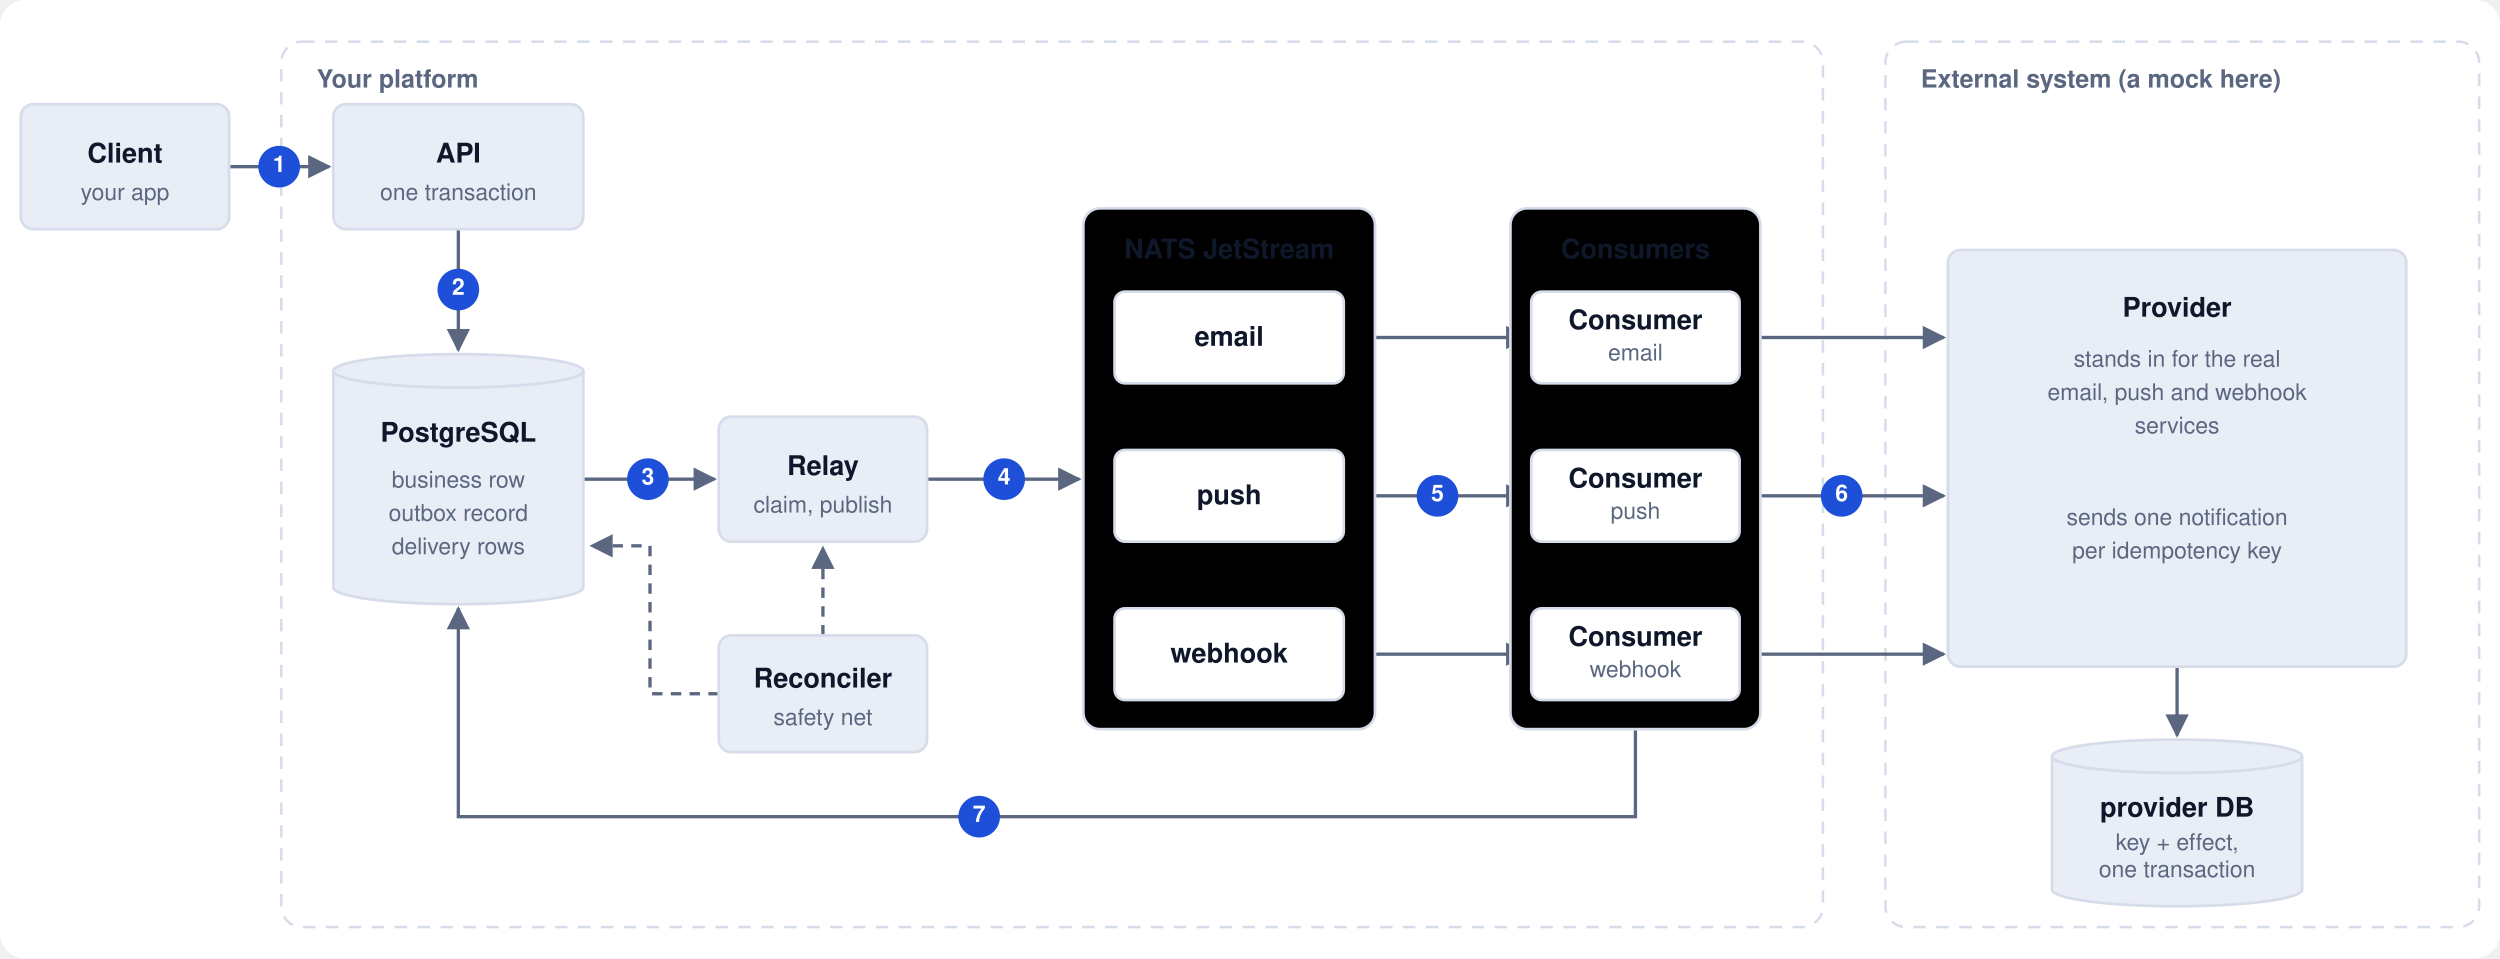
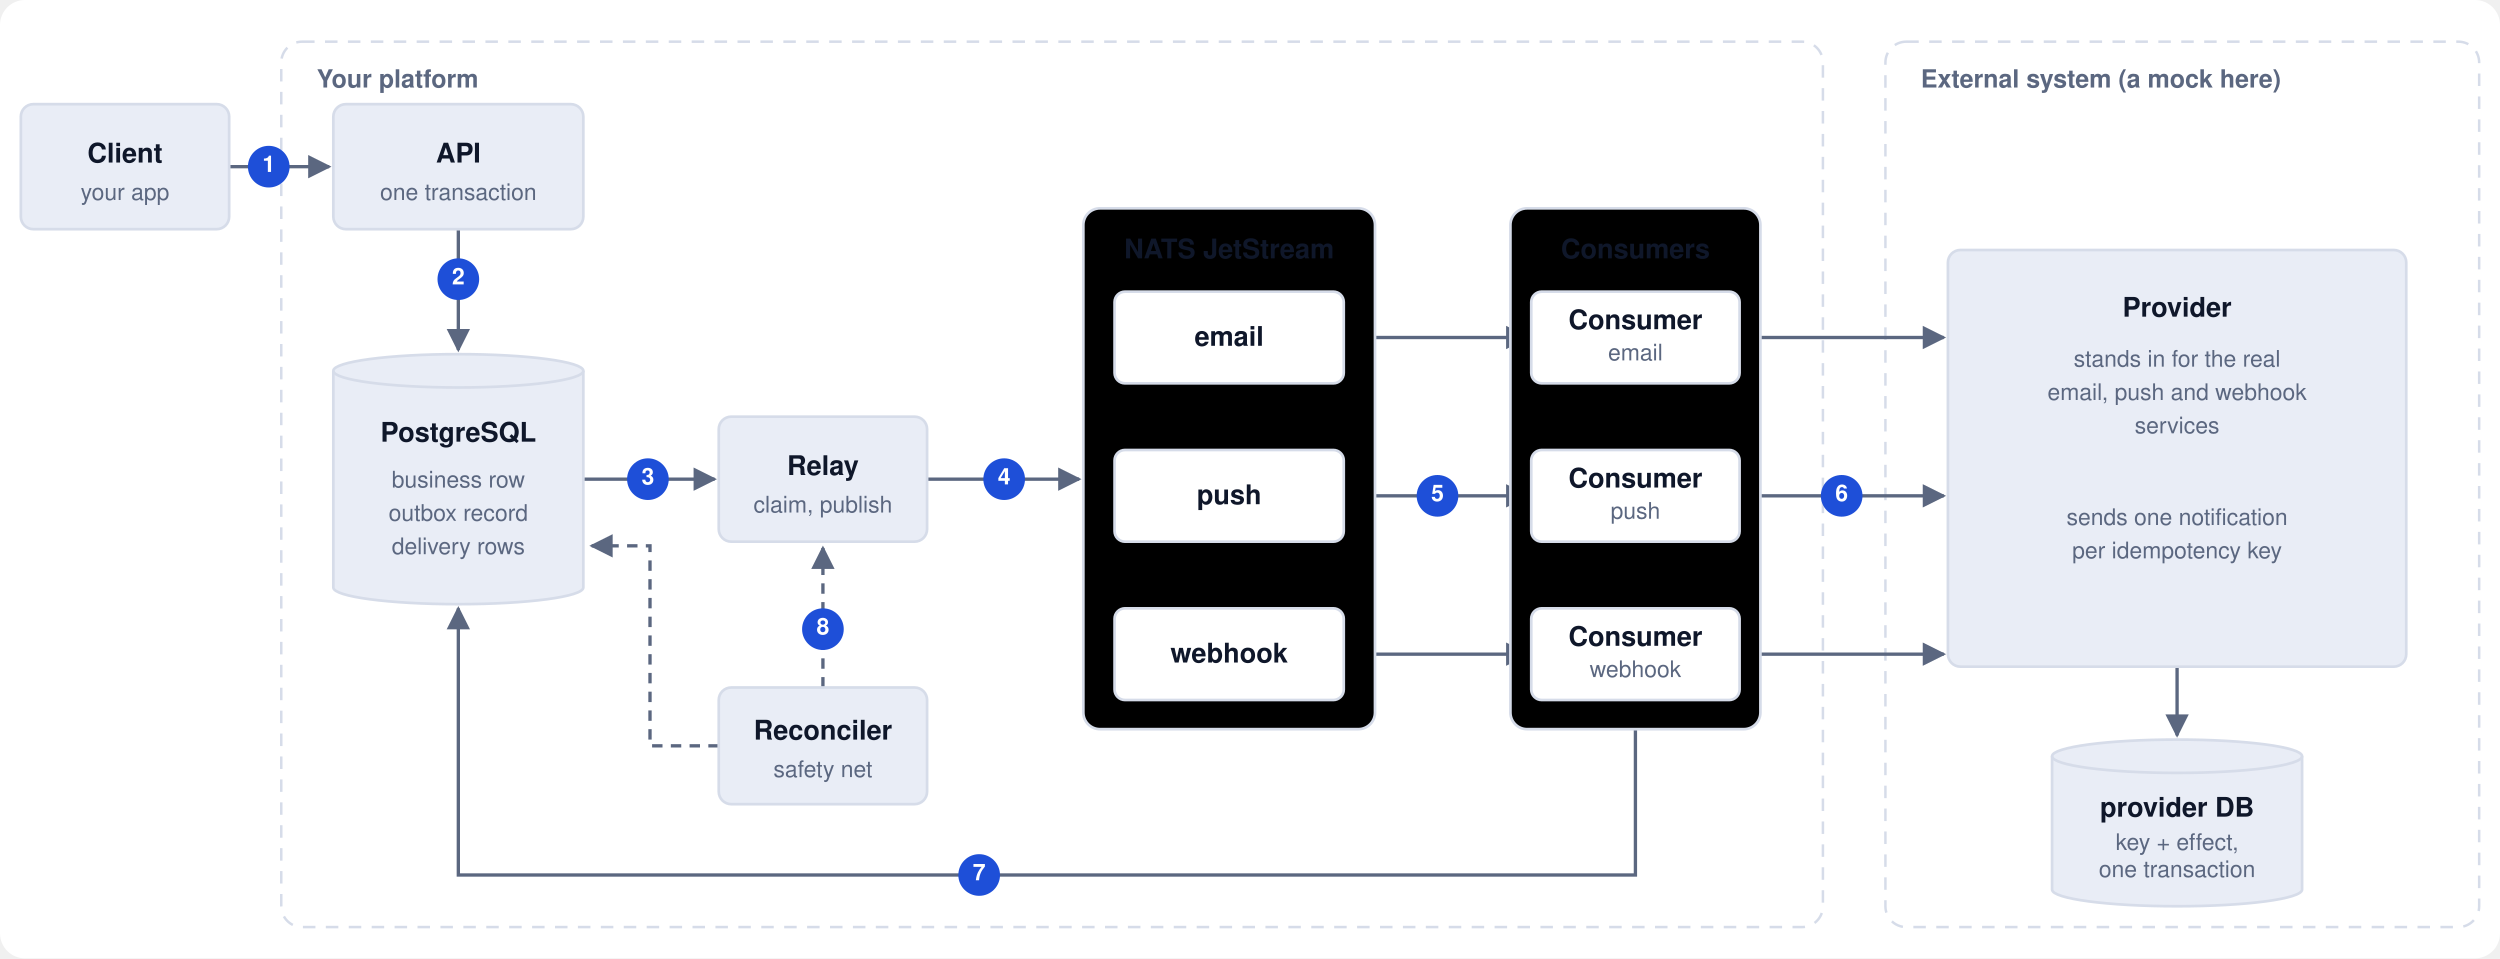
<svg xmlns="http://www.w3.org/2000/svg" viewBox="0 0 1200 460" role="group" aria-label="Diagram: a client sends an event to the API, which saves it in PostgreSQL; a relay publishes it to NATS JetStream; one consumer per channel calls the provider, which sends it once per idempotency key." width="1200" height="460" font-family="Segoe UI, system-ui, -apple-system, Helvetica, Arial, sans-serif">
  <rect width="1200" height="460" fill="#ffffff" rx="12" />
  <defs style="fill:rgb(0, 0, 0);stroke:none;stroke-width:1px;stroke-dasharray:none;font-size:14px;font-weight:400;text-anchor:start;">
    <marker id="flow-arrow" viewBox="0 0 10 10" refX="9" refY="5" markerWidth="7" markerHeight="7" orient="auto" style="fill:rgb(0, 0, 0);stroke:none;stroke-width:1px;stroke-dasharray:none;font-size:14px;font-weight:400;text-anchor:start;">
      <path d="M0,0 L10,5 L0,10 z" style="fill:rgb(91, 103, 128);stroke:none;stroke-width:1px;stroke-dasharray:none;font-size:14px;font-weight:400;text-anchor:start;" />
    </marker>
  </defs>
  <rect x="135" y="20" width="740" height="425" rx="14" style="fill:none;stroke:rgb(214, 220, 233);stroke-width:1.2px;stroke-dasharray:6px, 5px;font-size:14px;font-weight:400;text-anchor:start;rx:10px;" />
  <text x="152" y="42" style="fill:rgb(91, 103, 128);stroke:none;stroke-width:1px;stroke-dasharray:none;font-size:12px;font-weight:600;text-anchor:start;">Your platform</text>
  <rect x="905" y="20" width="285" height="425" rx="14" style="fill:none;stroke:rgb(214, 220, 233);stroke-width:1.2px;stroke-dasharray:6px, 5px;font-size:14px;font-weight:400;text-anchor:start;rx:10px;" />
  <text x="922" y="42" style="fill:rgb(91, 103, 128);stroke:none;stroke-width:1px;stroke-dasharray:none;font-size:12px;font-weight:600;text-anchor:start;">External system (a mock here)</text>
  <path d="M110,80 H158" style="fill:none;stroke:rgb(91, 103, 128);stroke-width:1.6px;stroke-dasharray:none;font-size:14px;font-weight:400;text-anchor:start;marker-end:url(#flow-arrow);" />
  <path d="M220,110 V168" style="fill:none;stroke:rgb(91, 103, 128);stroke-width:1.6px;stroke-dasharray:none;font-size:14px;font-weight:400;text-anchor:start;marker-end:url(#flow-arrow);" />
  <path d="M280,230 H343" style="fill:none;stroke:rgb(91, 103, 128);stroke-width:1.6px;stroke-dasharray:none;font-size:14px;font-weight:400;text-anchor:start;marker-end:url(#flow-arrow);" />
  <path d="M445,230 H518" style="fill:none;stroke:rgb(91, 103, 128);stroke-width:1.6px;stroke-dasharray:none;font-size:14px;font-weight:400;text-anchor:start;marker-end:url(#flow-arrow);" />
  <path d="M645,162 H733" style="fill:none;stroke:rgb(91, 103, 128);stroke-width:1.6px;stroke-dasharray:none;font-size:14px;font-weight:400;text-anchor:start;marker-end:url(#flow-arrow);" />
  <path d="M645,238 H733" style="fill:none;stroke:rgb(91, 103, 128);stroke-width:1.6px;stroke-dasharray:none;font-size:14px;font-weight:400;text-anchor:start;marker-end:url(#flow-arrow);" />
  <path d="M645,314 H733" style="fill:none;stroke:rgb(91, 103, 128);stroke-width:1.6px;stroke-dasharray:none;font-size:14px;font-weight:400;text-anchor:start;marker-end:url(#flow-arrow);" />
  <path d="M835,162 H933" style="fill:none;stroke:rgb(91, 103, 128);stroke-width:1.6px;stroke-dasharray:none;font-size:14px;font-weight:400;text-anchor:start;marker-end:url(#flow-arrow);" />
  <path d="M835,238 H933" style="fill:none;stroke:rgb(91, 103, 128);stroke-width:1.6px;stroke-dasharray:none;font-size:14px;font-weight:400;text-anchor:start;marker-end:url(#flow-arrow);" />
  <path d="M835,314 H933" style="fill:none;stroke:rgb(91, 103, 128);stroke-width:1.6px;stroke-dasharray:none;font-size:14px;font-weight:400;text-anchor:start;marker-end:url(#flow-arrow);" />
  <path d="M1045,320 V353" style="fill:none;stroke:rgb(91, 103, 128);stroke-width:1.6px;stroke-dasharray:none;font-size:14px;font-weight:400;text-anchor:start;marker-end:url(#flow-arrow);" />
-   <path d="M785,350 V392 H220 V292" style="fill:none;stroke:rgb(91, 103, 128);stroke-width:1.6px;stroke-dasharray:none;font-size:14px;font-weight:400;text-anchor:start;marker-end:url(#flow-arrow);" />
+   <path d="M785,350 V420 H220 V292" style="fill:none;stroke:rgb(91, 103, 128);stroke-width:1.6px;stroke-dasharray:none;font-size:14px;font-weight:400;text-anchor:start;marker-end:url(#flow-arrow);" />
  <g style="fill:rgb(0, 0, 0);stroke:none;stroke-width:1px;stroke-dasharray:none;font-size:14px;font-weight:400;text-anchor:start;">
    <rect x="10" y="50" width="100" height="60" rx="10" style="fill:rgb(233, 237, 246);stroke:rgb(214, 220, 233);stroke-width:1.3px;stroke-dasharray:none;font-size:14px;font-weight:400;text-anchor:start;rx:6px;" />
    <text x="60" y="78" style="fill:rgb(15, 23, 42);stroke:none;stroke-width:1px;stroke-dasharray:none;font-size:13px;font-weight:600;text-anchor:middle;">Client</text>
    <text x="60" y="96" style="fill:rgb(91, 103, 128);stroke:none;stroke-width:1px;stroke-dasharray:none;font-size:11px;font-weight:400;text-anchor:middle;">your app</text>
  </g>
  <g style="fill:rgb(0, 0, 0);stroke:none;stroke-width:1px;stroke-dasharray:none;font-size:14px;font-weight:400;text-anchor:start;">
    <rect x="160" y="50" width="120" height="60" rx="10" style="fill:rgb(233, 237, 246);stroke:rgb(214, 220, 233);stroke-width:1.3px;stroke-dasharray:none;font-size:14px;font-weight:400;text-anchor:start;rx:6px;" />
    <text x="220" y="78" style="fill:rgb(15, 23, 42);stroke:none;stroke-width:1px;stroke-dasharray:none;font-size:13px;font-weight:600;text-anchor:middle;">API</text>
    <text x="220" y="96" style="fill:rgb(91, 103, 128);stroke:none;stroke-width:1px;stroke-dasharray:none;font-size:11px;font-weight:400;text-anchor:middle;">one transaction</text>
  </g>
  <g style="fill:rgb(0, 0, 0);stroke:none;stroke-width:1px;stroke-dasharray:none;font-size:14px;font-weight:400;text-anchor:start;">
    <path d="M160,178 a60,8 0 0 1 120,0 v104 a60,8 0 0 1 -120,0 z" style="fill:rgb(233, 237, 246);stroke:rgb(214, 220, 233);stroke-width:1.3px;stroke-dasharray:none;font-size:14px;font-weight:400;text-anchor:start;" />
    <path d="M160,178 a60,8 0 0 0 120,0" style="fill:none;stroke:rgb(214, 220, 233);stroke-width:1.3px;stroke-dasharray:none;font-size:14px;font-weight:400;text-anchor:start;" />
    <text x="220" y="212" style="fill:rgb(15, 23, 42);stroke:none;stroke-width:1px;stroke-dasharray:none;font-size:13px;font-weight:600;text-anchor:middle;">PostgreSQL</text>
    <text x="220" y="234" style="fill:rgb(91, 103, 128);stroke:none;stroke-width:1px;stroke-dasharray:none;font-size:11px;font-weight:400;text-anchor:middle;">business row</text>
    <text x="220" y="250" style="fill:rgb(91, 103, 128);stroke:none;stroke-width:1px;stroke-dasharray:none;font-size:11px;font-weight:400;text-anchor:middle;">outbox record</text>
    <text x="220" y="266" style="fill:rgb(91, 103, 128);stroke:none;stroke-width:1px;stroke-dasharray:none;font-size:11px;font-weight:400;text-anchor:middle;">delivery rows</text>
  </g>
  <g style="fill:rgb(0, 0, 0);stroke:none;stroke-width:1px;stroke-dasharray:none;font-size:14px;font-weight:400;text-anchor:start;">
    <rect x="345" y="200" width="100" height="60" rx="10" style="fill:rgb(233, 237, 246);stroke:rgb(214, 220, 233);stroke-width:1.3px;stroke-dasharray:none;font-size:14px;font-weight:400;text-anchor:start;rx:6px;" />
    <text x="395" y="228" style="fill:rgb(15, 23, 42);stroke:none;stroke-width:1px;stroke-dasharray:none;font-size:13px;font-weight:600;text-anchor:middle;">Relay</text>
    <text x="395" y="246" style="fill:rgb(91, 103, 128);stroke:none;stroke-width:1px;stroke-dasharray:none;font-size:11px;font-weight:400;text-anchor:middle;">claim, publish</text>
  </g>
  <g style="fill:rgb(0, 0, 0);stroke:none;stroke-width:1px;stroke-dasharray:none;font-size:14px;font-weight:400;text-anchor:start;">
    <rect x="520" y="100" width="140" height="250" rx="12" style="fill:color(srgb 0.914 0.929 0.965 / 0.6);stroke:rgb(214, 220, 233);stroke-width:1.3px;stroke-dasharray:none;font-size:14px;font-weight:400;text-anchor:start;rx:8px;" />
    <text x="590" y="124" style="fill:rgb(15, 23, 42);stroke:none;stroke-width:1px;stroke-dasharray:none;font-size:13px;font-weight:600;text-anchor:middle;">NATS JetStream</text>
    <rect x="535" y="140" width="110" height="44" rx="8" style="fill:rgb(255, 255, 255);stroke:rgb(214, 220, 233);stroke-width:1.3px;stroke-dasharray:none;font-size:14px;font-weight:400;text-anchor:start;rx:5px;" />
    <text x="590" y="166" style="fill:rgb(15, 23, 42);stroke:none;stroke-width:1px;stroke-dasharray:none;font-size:13px;font-weight:600;text-anchor:middle;">email</text>
    <rect x="535" y="216" width="110" height="44" rx="8" style="fill:rgb(255, 255, 255);stroke:rgb(214, 220, 233);stroke-width:1.3px;stroke-dasharray:none;font-size:14px;font-weight:400;text-anchor:start;rx:5px;" />
    <text x="590" y="242" style="fill:rgb(15, 23, 42);stroke:none;stroke-width:1px;stroke-dasharray:none;font-size:13px;font-weight:600;text-anchor:middle;">push</text>
    <rect x="535" y="292" width="110" height="44" rx="8" style="fill:rgb(255, 255, 255);stroke:rgb(214, 220, 233);stroke-width:1.3px;stroke-dasharray:none;font-size:14px;font-weight:400;text-anchor:start;rx:5px;" />
    <text x="590" y="318" style="fill:rgb(15, 23, 42);stroke:none;stroke-width:1px;stroke-dasharray:none;font-size:13px;font-weight:600;text-anchor:middle;">webhook</text>
  </g>
  <g style="fill:rgb(0, 0, 0);stroke:none;stroke-width:1px;stroke-dasharray:none;font-size:14px;font-weight:400;text-anchor:start;">
    <rect x="725" y="100" width="120" height="250" rx="12" style="fill:color(srgb 0.914 0.929 0.965 / 0.6);stroke:rgb(214, 220, 233);stroke-width:1.3px;stroke-dasharray:none;font-size:14px;font-weight:400;text-anchor:start;rx:8px;" />
    <text x="785" y="124" style="fill:rgb(15, 23, 42);stroke:none;stroke-width:1px;stroke-dasharray:none;font-size:13px;font-weight:600;text-anchor:middle;">Consumers</text>
    <rect x="735" y="140" width="100" height="44" rx="8" style="fill:rgb(255, 255, 255);stroke:rgb(214, 220, 233);stroke-width:1.3px;stroke-dasharray:none;font-size:14px;font-weight:400;text-anchor:start;rx:5px;" />
    <text x="785" y="158" style="fill:rgb(15, 23, 42);stroke:none;stroke-width:1px;stroke-dasharray:none;font-size:13px;font-weight:600;text-anchor:middle;">Consumer</text>
    <text x="785" y="173" style="fill:rgb(91, 103, 128);stroke:none;stroke-width:1px;stroke-dasharray:none;font-size:11px;font-weight:400;text-anchor:middle;">email</text>
    <rect x="735" y="216" width="100" height="44" rx="8" style="fill:rgb(255, 255, 255);stroke:rgb(214, 220, 233);stroke-width:1.3px;stroke-dasharray:none;font-size:14px;font-weight:400;text-anchor:start;rx:5px;" />
    <text x="785" y="234" style="fill:rgb(15, 23, 42);stroke:none;stroke-width:1px;stroke-dasharray:none;font-size:13px;font-weight:600;text-anchor:middle;">Consumer</text>
    <text x="785" y="249" style="fill:rgb(91, 103, 128);stroke:none;stroke-width:1px;stroke-dasharray:none;font-size:11px;font-weight:400;text-anchor:middle;">push</text>
    <rect x="735" y="292" width="100" height="44" rx="8" style="fill:rgb(255, 255, 255);stroke:rgb(214, 220, 233);stroke-width:1.3px;stroke-dasharray:none;font-size:14px;font-weight:400;text-anchor:start;rx:5px;" />
    <text x="785" y="310" style="fill:rgb(15, 23, 42);stroke:none;stroke-width:1px;stroke-dasharray:none;font-size:13px;font-weight:600;text-anchor:middle;">Consumer</text>
    <text x="785" y="325" style="fill:rgb(91, 103, 128);stroke:none;stroke-width:1px;stroke-dasharray:none;font-size:11px;font-weight:400;text-anchor:middle;">webhook</text>
  </g>
  <g style="fill:rgb(0, 0, 0);stroke:none;stroke-width:1px;stroke-dasharray:none;font-size:14px;font-weight:400;text-anchor:start;">
    <rect x="935" y="120" width="220" height="200" rx="12" style="fill:rgb(233, 237, 246);stroke:rgb(214, 220, 233);stroke-width:1.3px;stroke-dasharray:none;font-size:14px;font-weight:400;text-anchor:start;rx:6px;" />
    <text x="1045" y="152" style="fill:rgb(15, 23, 42);stroke:none;stroke-width:1px;stroke-dasharray:none;font-size:13px;font-weight:600;text-anchor:middle;">Provider</text>
    <text x="1045" y="176" style="fill:rgb(91, 103, 128);stroke:none;stroke-width:1px;stroke-dasharray:none;font-size:11px;font-weight:400;text-anchor:middle;">stands in for the real</text>
    <text x="1045" y="192" style="fill:rgb(91, 103, 128);stroke:none;stroke-width:1px;stroke-dasharray:none;font-size:11px;font-weight:400;text-anchor:middle;">email, push and webhook</text>
    <text x="1045" y="208" style="fill:rgb(91, 103, 128);stroke:none;stroke-width:1px;stroke-dasharray:none;font-size:11px;font-weight:400;text-anchor:middle;">services</text>
    <text x="1045" y="252" style="fill:rgb(91, 103, 128);stroke:none;stroke-width:1px;stroke-dasharray:none;font-size:11px;font-weight:400;text-anchor:middle;">sends one notification</text>
    <text x="1045" y="268" style="fill:rgb(91, 103, 128);stroke:none;stroke-width:1px;stroke-dasharray:none;font-size:11px;font-weight:400;text-anchor:middle;">per idempotency key</text>
  </g>
  <g style="fill:rgb(0, 0, 0);stroke:none;stroke-width:1px;stroke-dasharray:none;font-size:14px;font-weight:400;text-anchor:start;">
    <path d="M985,363 a60,8 0 0 1 120,0 v64 a60,8 0 0 1 -120,0 z" style="fill:rgb(233, 237, 246);stroke:rgb(214, 220, 233);stroke-width:1.3px;stroke-dasharray:none;font-size:14px;font-weight:400;text-anchor:start;" />
    <path d="M985,363 a60,8 0 0 0 120,0" style="fill:none;stroke:rgb(214, 220, 233);stroke-width:1.3px;stroke-dasharray:none;font-size:14px;font-weight:400;text-anchor:start;" />
    <text x="1045" y="392" style="fill:rgb(15, 23, 42);stroke:none;stroke-width:1px;stroke-dasharray:none;font-size:13px;font-weight:600;text-anchor:middle;">provider DB</text>
    <text x="1045" y="408" style="fill:rgb(91, 103, 128);stroke:none;stroke-width:1px;stroke-dasharray:none;font-size:11px;font-weight:400;text-anchor:middle;">key + effect,</text>
    <text x="1045" y="421" style="fill:rgb(91, 103, 128);stroke:none;stroke-width:1px;stroke-dasharray:none;font-size:11px;font-weight:400;text-anchor:middle;">one transaction</text>
  </g>
-   <path d="M395,305 V263" style="fill:none;stroke:rgb(91, 103, 128);stroke-width:1.6px;stroke-dasharray:5px, 4px;font-size:14px;font-weight:400;text-anchor:start;marker-end:url(#flow-arrow);" />
-   <path d="M345,333 H312 V262 H284" style="fill:none;stroke:rgb(91, 103, 128);stroke-width:1.6px;stroke-dasharray:5px, 4px;font-size:14px;font-weight:400;text-anchor:start;marker-end:url(#flow-arrow);" />
-   <g aria-label="Reconciler, a background safety net" style="fill:rgb(0, 0, 0);stroke:none;stroke-width:1px;stroke-dasharray:none;font-size:14px;font-weight:400;text-anchor:start;">
-     <rect x="345" y="305" width="100" height="56" rx="10" style="fill:rgb(233, 237, 246);stroke:rgb(214, 220, 233);stroke-width:1.3px;stroke-dasharray:none;font-size:14px;font-weight:400;text-anchor:start;rx:6px;" />
-     <text x="395" y="330" style="fill:rgb(15, 23, 42);stroke:none;stroke-width:1px;stroke-dasharray:none;font-size:13px;font-weight:600;text-anchor:middle;">Reconciler</text>
-     <text x="395" y="348" style="fill:rgb(91, 103, 128);stroke:none;stroke-width:1px;stroke-dasharray:none;font-size:11px;font-weight:400;text-anchor:middle;">safety net</text>
+   <path d="M395,330 V263" style="fill:none;stroke:rgb(91, 103, 128);stroke-width:1.6px;stroke-dasharray:5px, 4px;font-size:14px;font-weight:400;text-anchor:start;marker-end:url(#flow-arrow);" />
+   <path d="M345,358 H312 V262 H284" style="fill:none;stroke:rgb(91, 103, 128);stroke-width:1.6px;stroke-dasharray:5px, 4px;font-size:14px;font-weight:400;text-anchor:start;marker-end:url(#flow-arrow);" />
+   <g style="fill:rgb(0, 0, 0);stroke:none;stroke-width:1px;stroke-dasharray:none;font-size:14px;font-weight:400;text-anchor:start;">
+     <rect x="345" y="330" width="100" height="56" rx="10" style="fill:rgb(233, 237, 246);stroke:rgb(214, 220, 233);stroke-width:1.3px;stroke-dasharray:none;font-size:14px;font-weight:400;text-anchor:start;rx:6px;" />
+     <text x="395" y="355" style="fill:rgb(15, 23, 42);stroke:none;stroke-width:1px;stroke-dasharray:none;font-size:13px;font-weight:600;text-anchor:middle;">Reconciler</text>
+     <text x="395" y="373" style="fill:rgb(91, 103, 128);stroke:none;stroke-width:1px;stroke-dasharray:none;font-size:11px;font-weight:400;text-anchor:middle;">safety net</text>
+   </g>
+   <g aria-label="Step 8" style="fill:rgb(0, 0, 0);stroke:none;stroke-width:1px;stroke-dasharray:none;font-size:14px;font-weight:400;text-anchor:start;">
+     <circle cx="395" cy="302" r="10" style="fill:rgb(30, 79, 216);stroke:none;stroke-width:1px;stroke-dasharray:none;font-size:14px;font-weight:400;text-anchor:start;" />
+     <text x="395" y="302" style="fill:rgb(255, 255, 255);stroke:none;stroke-width:1px;stroke-dasharray:none;font-size:11px;font-weight:700;text-anchor:middle;dominant-baseline:central;">8</text>
  </g>
  <g aria-label="Step 1" style="fill:rgb(0, 0, 0);stroke:none;stroke-width:1px;stroke-dasharray:none;font-size:14px;font-weight:400;text-anchor:start;">
-     <circle cx="134" cy="80" r="10" style="fill:rgb(30, 79, 216);stroke:none;stroke-width:1px;stroke-dasharray:none;font-size:14px;font-weight:400;text-anchor:start;" />
-     <text x="134" y="80" style="fill:rgb(255, 255, 255);stroke:none;stroke-width:1px;stroke-dasharray:none;font-size:11px;font-weight:700;text-anchor:middle;dominant-baseline:central;">1</text>
+     <circle cx="129" cy="80" r="10" style="fill:rgb(30, 79, 216);stroke:none;stroke-width:1px;stroke-dasharray:none;font-size:14px;font-weight:400;text-anchor:start;" />
+     <text x="129" y="80" style="fill:rgb(255, 255, 255);stroke:none;stroke-width:1px;stroke-dasharray:none;font-size:11px;font-weight:700;text-anchor:middle;dominant-baseline:central;">1</text>
  </g>
  <g aria-label="Step 2" style="fill:rgb(0, 0, 0);stroke:none;stroke-width:1px;stroke-dasharray:none;font-size:14px;font-weight:400;text-anchor:start;">
-     <circle cx="220" cy="139" r="10" style="fill:rgb(30, 79, 216);stroke:none;stroke-width:1px;stroke-dasharray:none;font-size:14px;font-weight:400;text-anchor:start;" />
-     <text x="220" y="139" style="fill:rgb(255, 255, 255);stroke:none;stroke-width:1px;stroke-dasharray:none;font-size:11px;font-weight:700;text-anchor:middle;dominant-baseline:central;">2</text>
+     <circle cx="220" cy="134" r="10" style="fill:rgb(30, 79, 216);stroke:none;stroke-width:1px;stroke-dasharray:none;font-size:14px;font-weight:400;text-anchor:start;" />
+     <text x="220" y="134" style="fill:rgb(255, 255, 255);stroke:none;stroke-width:1px;stroke-dasharray:none;font-size:11px;font-weight:700;text-anchor:middle;dominant-baseline:central;">2</text>
  </g>
  <g aria-label="Step 3" style="fill:rgb(0, 0, 0);stroke:none;stroke-width:1px;stroke-dasharray:none;font-size:14px;font-weight:400;text-anchor:start;">
    <circle cx="311" cy="230" r="10" style="fill:rgb(30, 79, 216);stroke:none;stroke-width:1px;stroke-dasharray:none;font-size:14px;font-weight:400;text-anchor:start;" />
    <text x="311" y="230" style="fill:rgb(255, 255, 255);stroke:none;stroke-width:1px;stroke-dasharray:none;font-size:11px;font-weight:700;text-anchor:middle;dominant-baseline:central;">3</text>
  </g>
  <g aria-label="Step 4" style="fill:rgb(0, 0, 0);stroke:none;stroke-width:1px;stroke-dasharray:none;font-size:14px;font-weight:400;text-anchor:start;">
    <circle cx="482" cy="230" r="10" style="fill:rgb(30, 79, 216);stroke:none;stroke-width:1px;stroke-dasharray:none;font-size:14px;font-weight:400;text-anchor:start;" />
    <text x="482" y="230" style="fill:rgb(255, 255, 255);stroke:none;stroke-width:1px;stroke-dasharray:none;font-size:11px;font-weight:700;text-anchor:middle;dominant-baseline:central;">4</text>
  </g>
  <g aria-label="Step 5" style="fill:rgb(0, 0, 0);stroke:none;stroke-width:1px;stroke-dasharray:none;font-size:14px;font-weight:400;text-anchor:start;">
    <circle cx="690" cy="238" r="10" style="fill:rgb(30, 79, 216);stroke:none;stroke-width:1px;stroke-dasharray:none;font-size:14px;font-weight:400;text-anchor:start;" />
    <text x="690" y="238" style="fill:rgb(255, 255, 255);stroke:none;stroke-width:1px;stroke-dasharray:none;font-size:11px;font-weight:700;text-anchor:middle;dominant-baseline:central;">5</text>
  </g>
  <g aria-label="Step 6" style="fill:rgb(0, 0, 0);stroke:none;stroke-width:1px;stroke-dasharray:none;font-size:14px;font-weight:400;text-anchor:start;">
    <circle cx="884" cy="238" r="10" style="fill:rgb(30, 79, 216);stroke:none;stroke-width:1px;stroke-dasharray:none;font-size:14px;font-weight:400;text-anchor:start;" />
    <text x="884" y="238" style="fill:rgb(255, 255, 255);stroke:none;stroke-width:1px;stroke-dasharray:none;font-size:11px;font-weight:700;text-anchor:middle;dominant-baseline:central;">6</text>
  </g>
  <g aria-label="Step 7" style="fill:rgb(0, 0, 0);stroke:none;stroke-width:1px;stroke-dasharray:none;font-size:14px;font-weight:400;text-anchor:start;">
-     <circle cx="470" cy="392" r="10" style="fill:rgb(30, 79, 216);stroke:none;stroke-width:1px;stroke-dasharray:none;font-size:14px;font-weight:400;text-anchor:start;" />
-     <text x="470" y="392" style="fill:rgb(255, 255, 255);stroke:none;stroke-width:1px;stroke-dasharray:none;font-size:11px;font-weight:700;text-anchor:middle;dominant-baseline:central;">7</text>
+     <circle cx="470" cy="420" r="10" style="fill:rgb(30, 79, 216);stroke:none;stroke-width:1px;stroke-dasharray:none;font-size:14px;font-weight:400;text-anchor:start;" />
+     <text x="470" y="420" style="fill:rgb(255, 255, 255);stroke:none;stroke-width:1px;stroke-dasharray:none;font-size:11px;font-weight:700;text-anchor:middle;dominant-baseline:central;">7</text>
  </g>
</svg>
